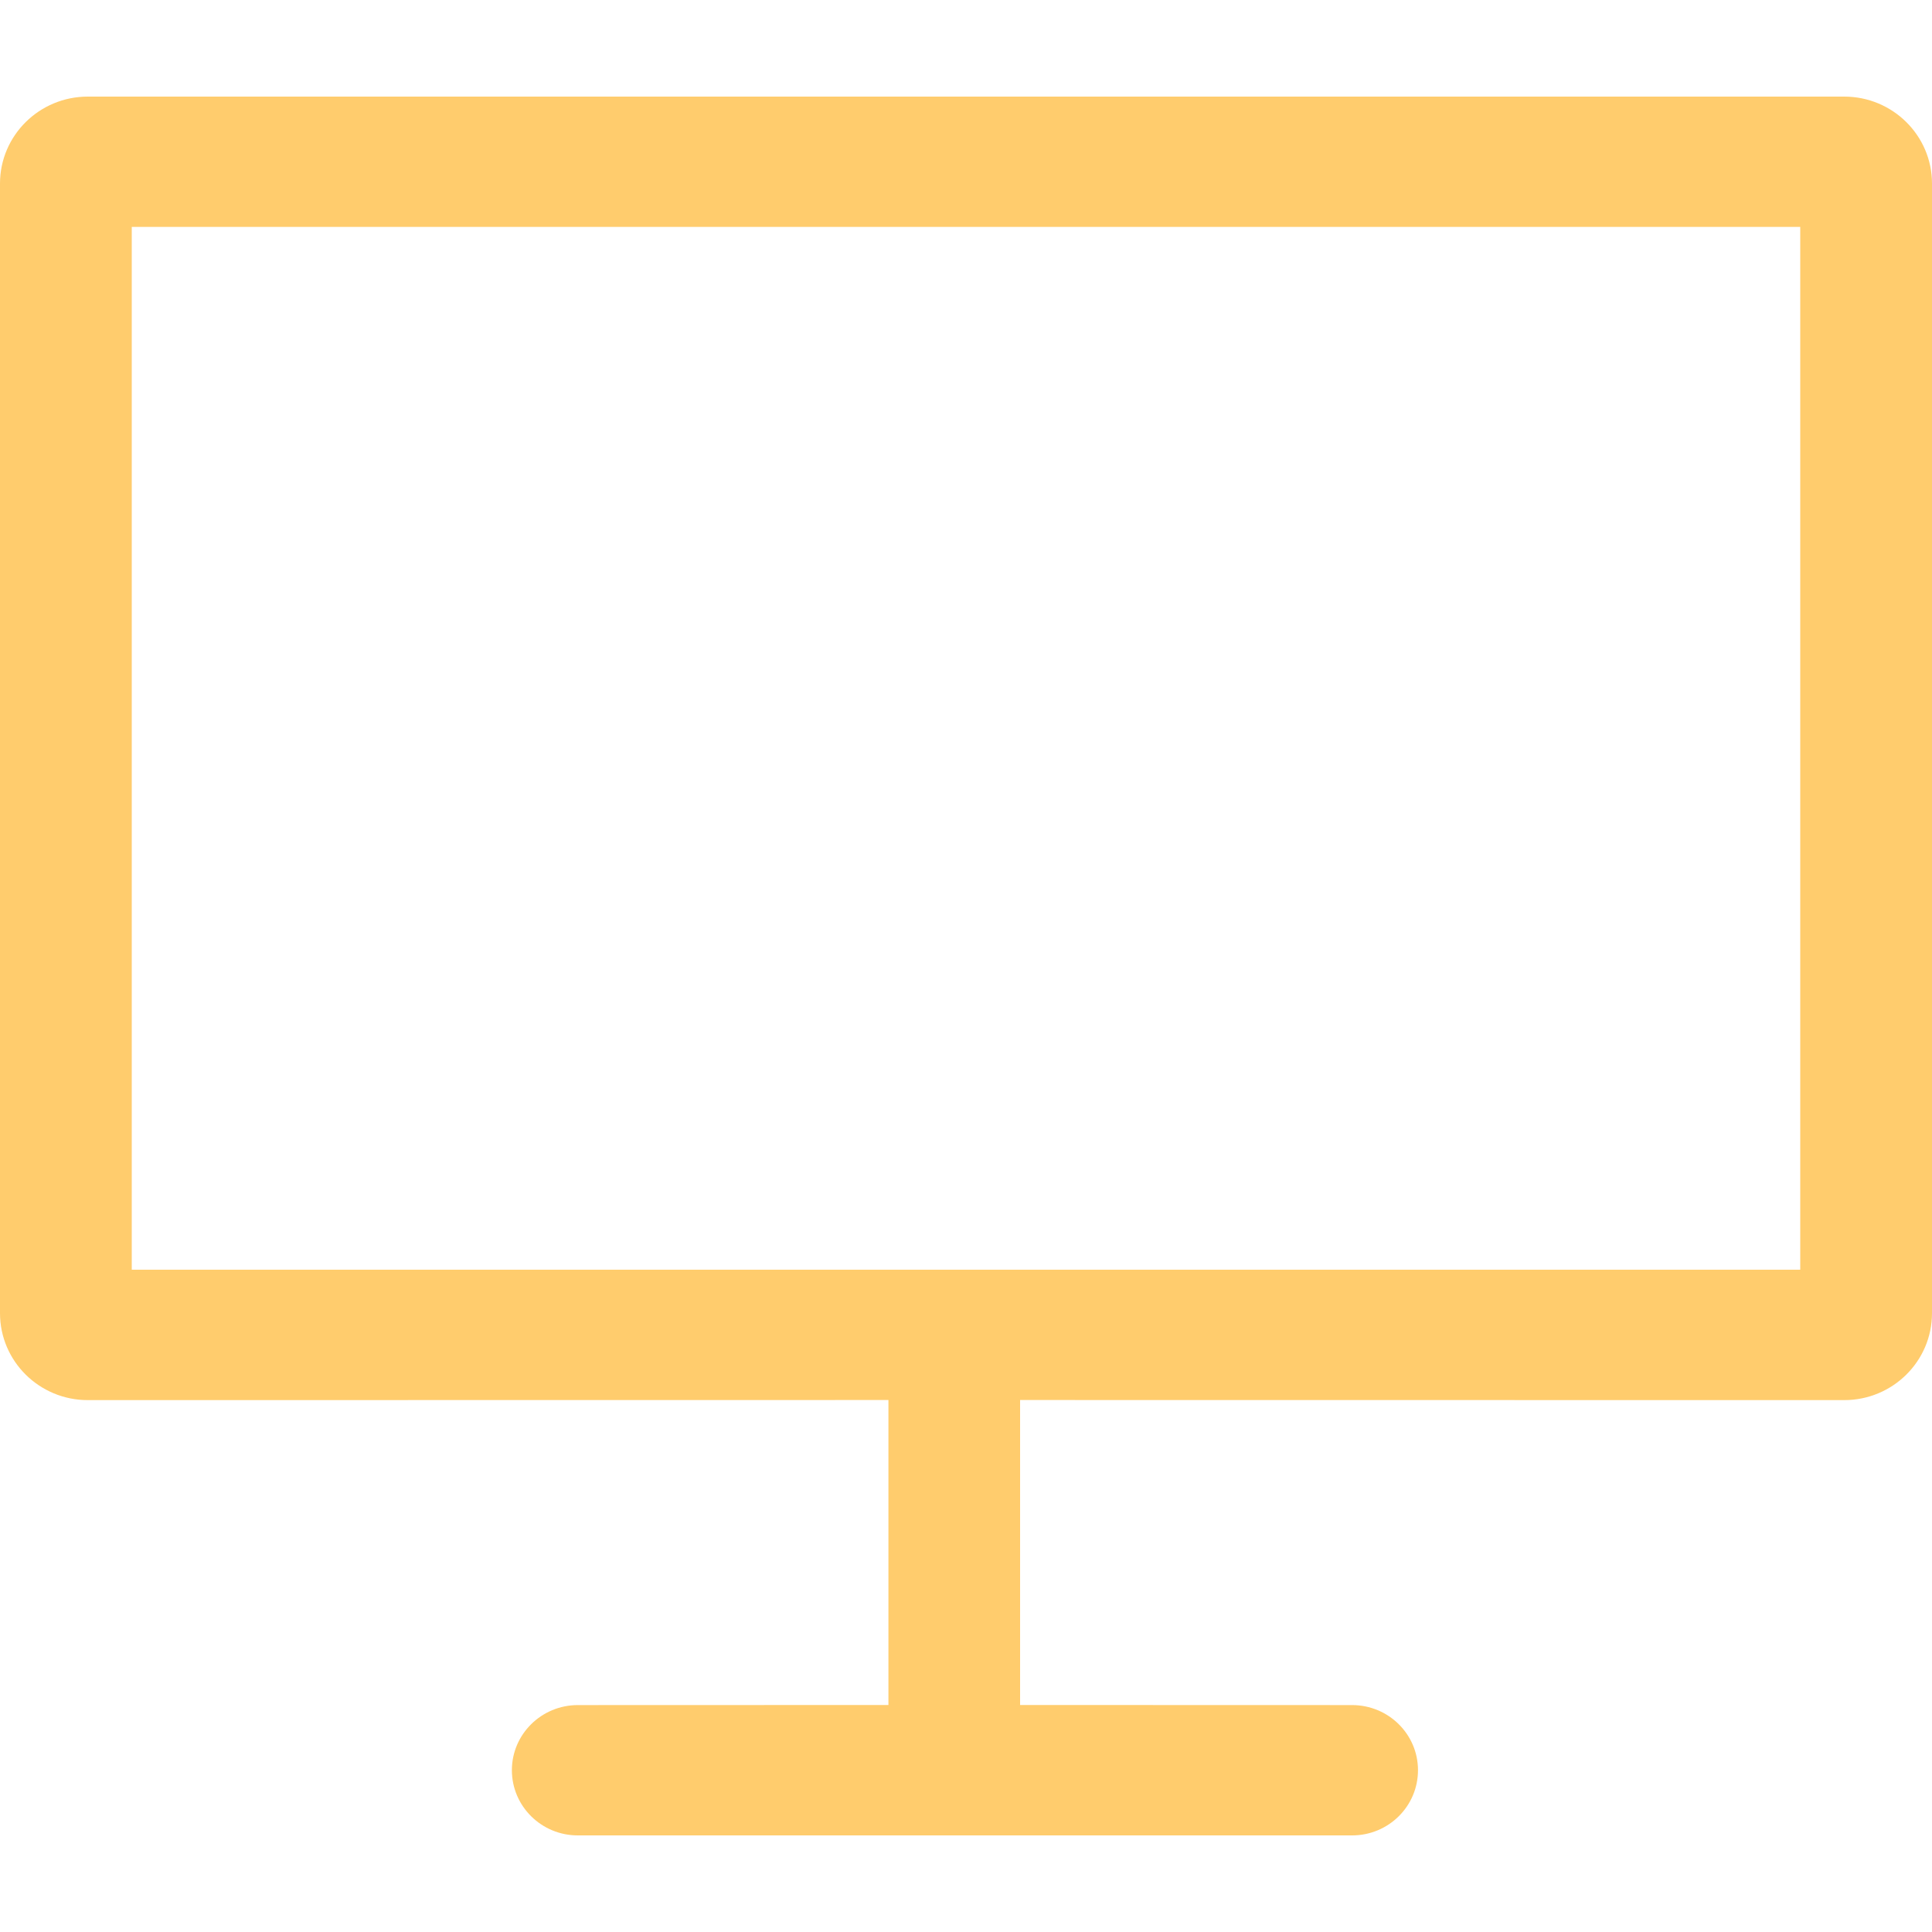
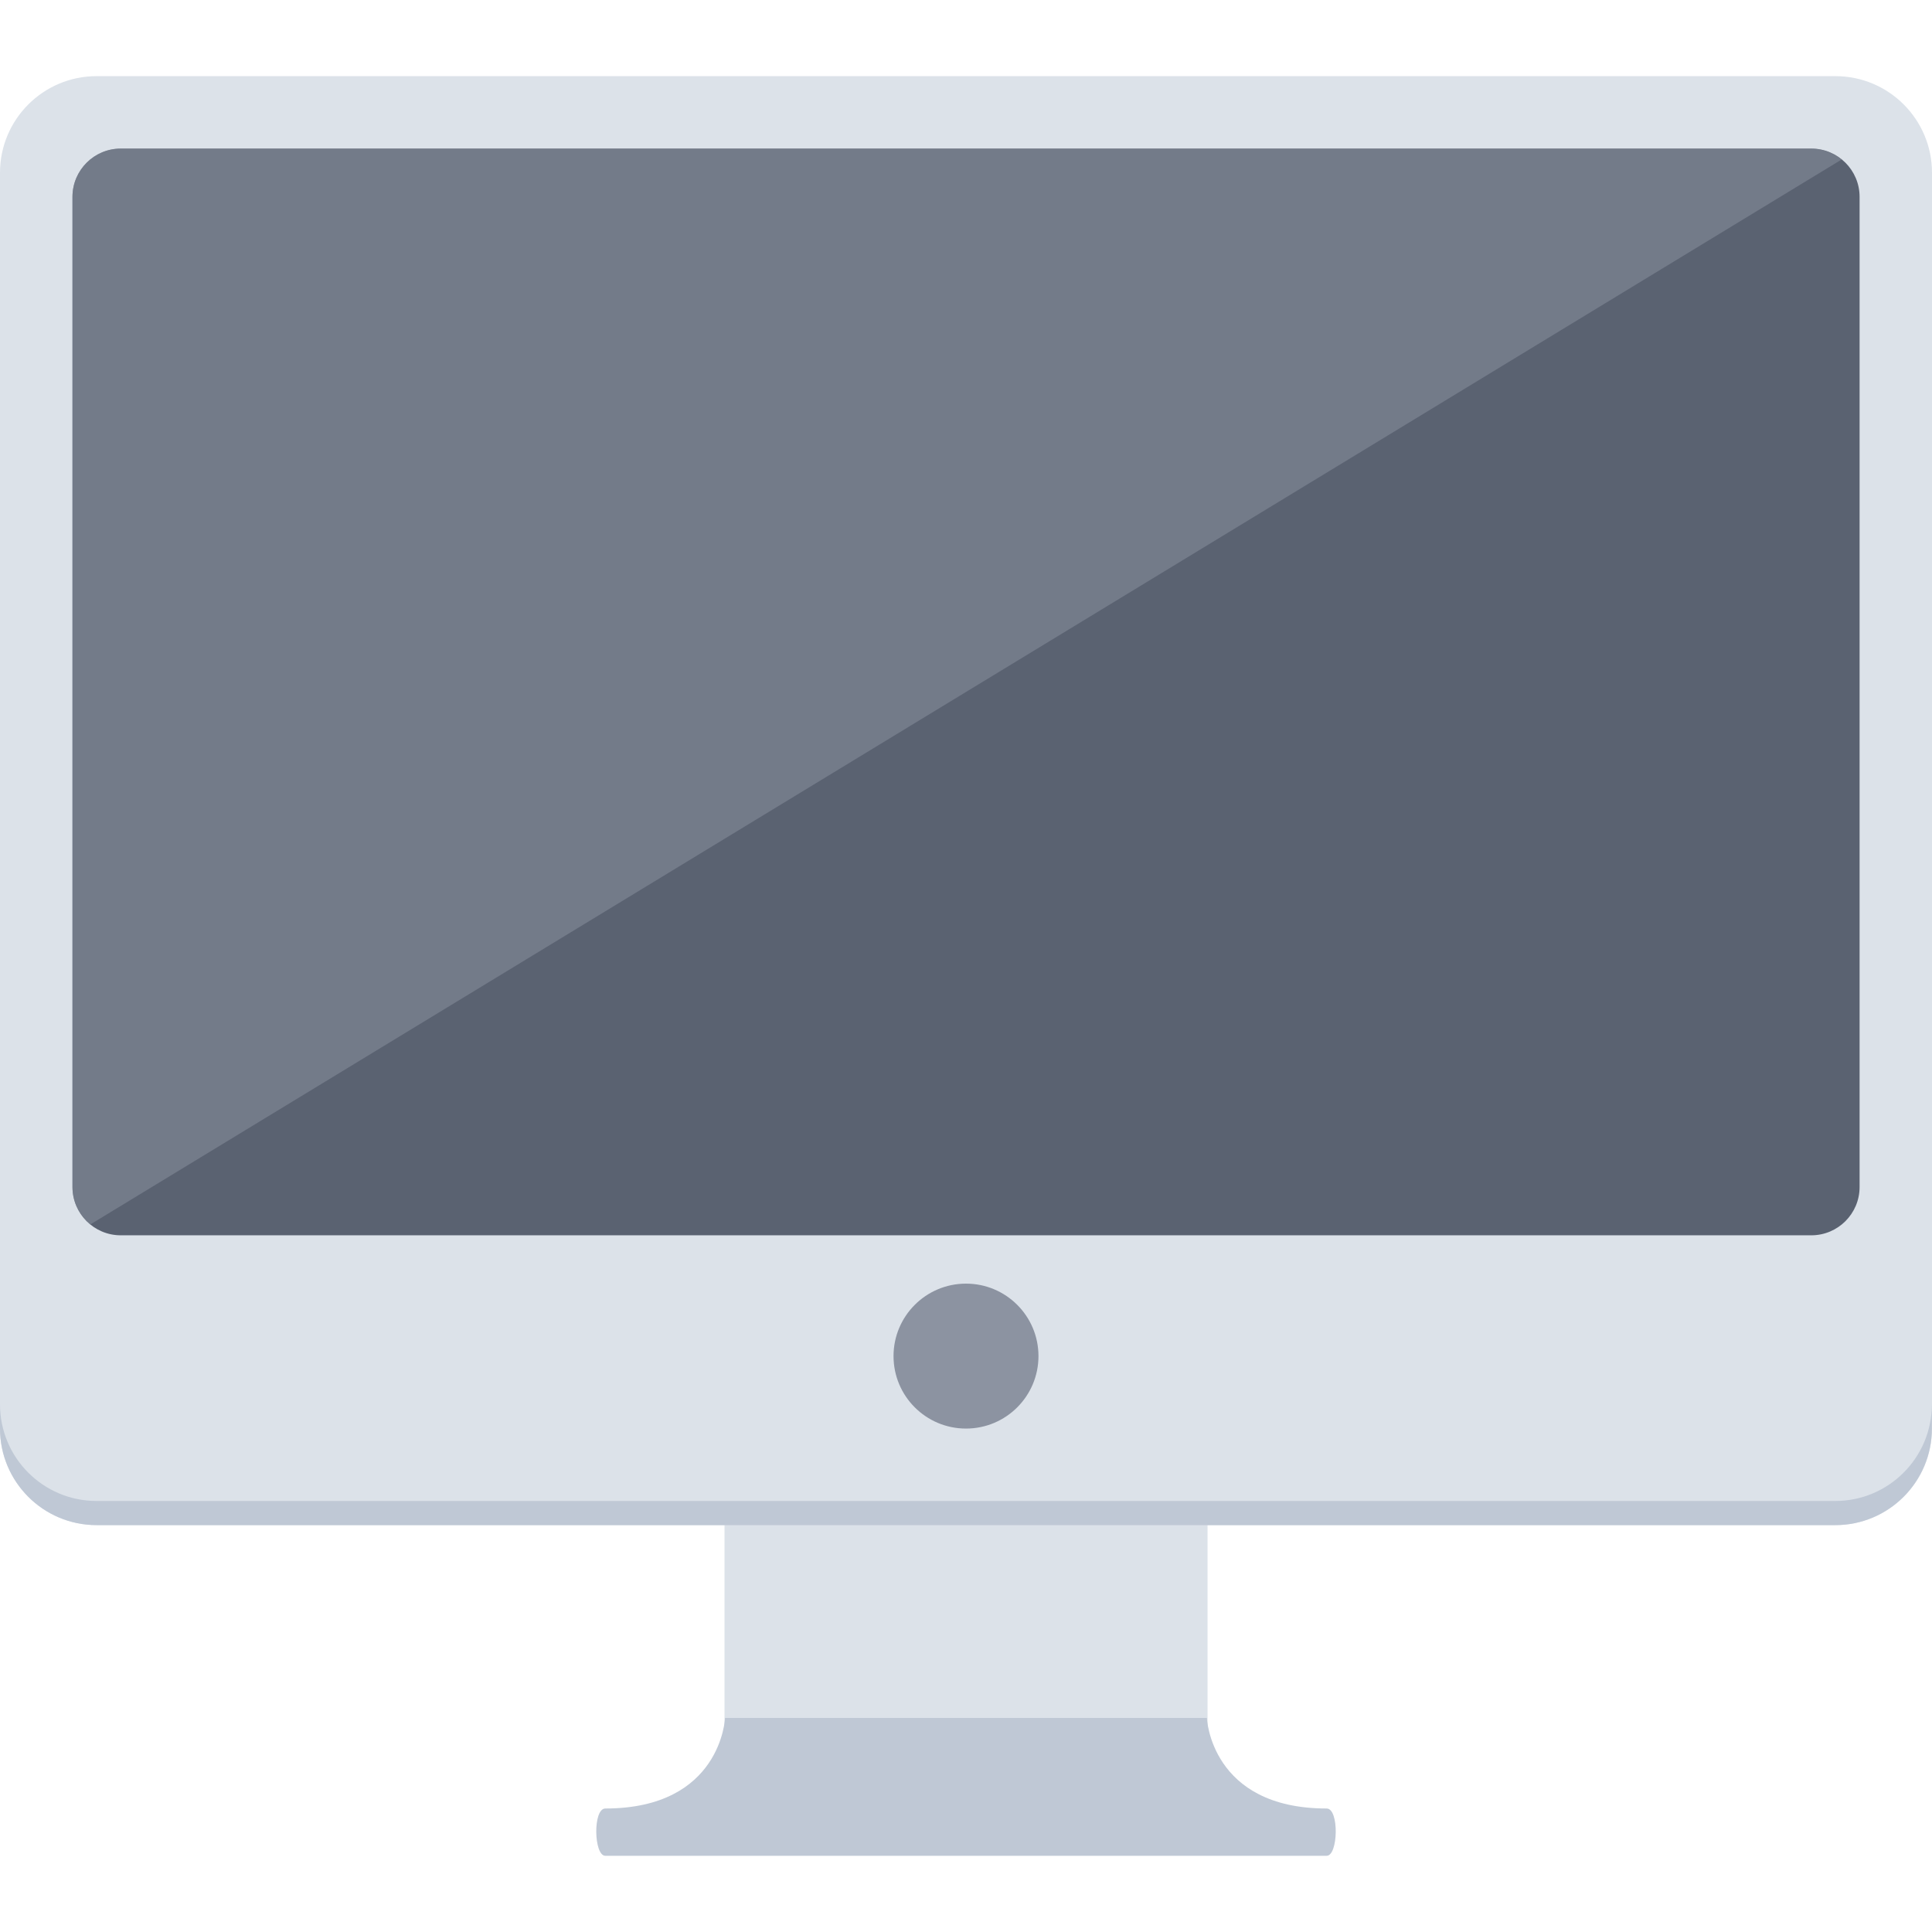
- <svg xmlns="http://www.w3.org/2000/svg" width="800px" height="800px" viewBox="0 0 20 20">
-   <path fill="#FFCC6D" d="M1.364,2.349 L1.364,13.144 L18.636,13.144 L18.636,2.349 L1.364,2.349 Z M19.091,1 C19.593,1 20,1.403 20,1.9 L20,13.594 C20,14.091 19.593,14.494 19.091,14.494 L10.56,14.493 L10.56,17.65 L13.997,17.651 C14.374,17.651 14.679,17.953 14.679,18.325 C14.679,18.698 14.374,19 13.997,19 L5.981,19 C5.605,19 5.299,18.698 5.299,18.325 C5.299,17.953 5.605,17.651 5.981,17.651 L9.197,17.65 L9.197,14.493 L0.909,14.494 C0.407,14.494 0,14.091 0,13.594 L0,1.9 C0,1.403 0.407,1 0.909,1 L19.091,1 Z" />
+ <svg xmlns="http://www.w3.org/2000/svg" width="800px" height="800px" viewBox="0 -2.71 68.756 68.756">
+   <g id="Group_33" data-name="Group 33" transform="translate(-365.987 -316.656)">
+     <rect id="Rectangle_20" data-name="Rectangle 20" width="17.19" height="13.751" transform="translate(391.771 362.206)" fill="#dce2e9" />
+     <rect id="Rectangle_21" data-name="Rectangle 21" width="68.756" height="51.565" rx="3.438" transform="translate(365.987 316.656)" fill="#dce2e9" />
+     <path id="Path_78" data-name="Path 78" d="M431.3,367.363H369.426a3.438,3.438,0,0,1-3.439-3.437v.859a3.438,3.438,0,0,0,3.439,3.437H431.3a3.438,3.438,0,0,0,3.438-3.437v-.859A3.438,3.438,0,0,1,431.3,367.363Z" fill="#bfc8d5" />
+     <path id="Rectangle_22" data-name="Rectangle 22" d="M1.719,0H61.881A1.718,1.718,0,0,1,63.6,1.718V36.955a1.719,1.719,0,0,1-1.719,1.719H1.719A1.719,1.719,0,0,1,0,36.955V1.719A1.719,1.719,0,0,1,1.719,0Z" transform="translate(368.566 319.234)" fill="#5a6271" />
+     <path id="Path_79" data-name="Path 79" d="M402.944,362.206a2.579,2.579,0,1,1-2.58-2.578A2.579,2.579,0,0,1,402.944,362.206Z" fill="#8c93a1" />
+     <path id="Path_80" data-name="Path 80" d="M413.2,378.307c-4.131,0-4.263-3.223-4.263-3.223H391.79s-.131,3.223-4.261,3.223c-.448,0-.411,1.683,0,1.683H413.2C413.612,379.99,413.65,378.307,413.2,378.307Z" fill="#bfc8d5" />
+     <path id="Path_81" data-name="Path 81" d="M369.207,357.518l62.316-37.893a1.7,1.7,0,0,0-1.077-.391H370.284a1.719,1.719,0,0,0-1.718,1.719V356.19A1.707,1.707,0,0,0,369.207,357.518Z" fill="#8c93a1" opacity="0.5" />
+   </g>
</svg>
